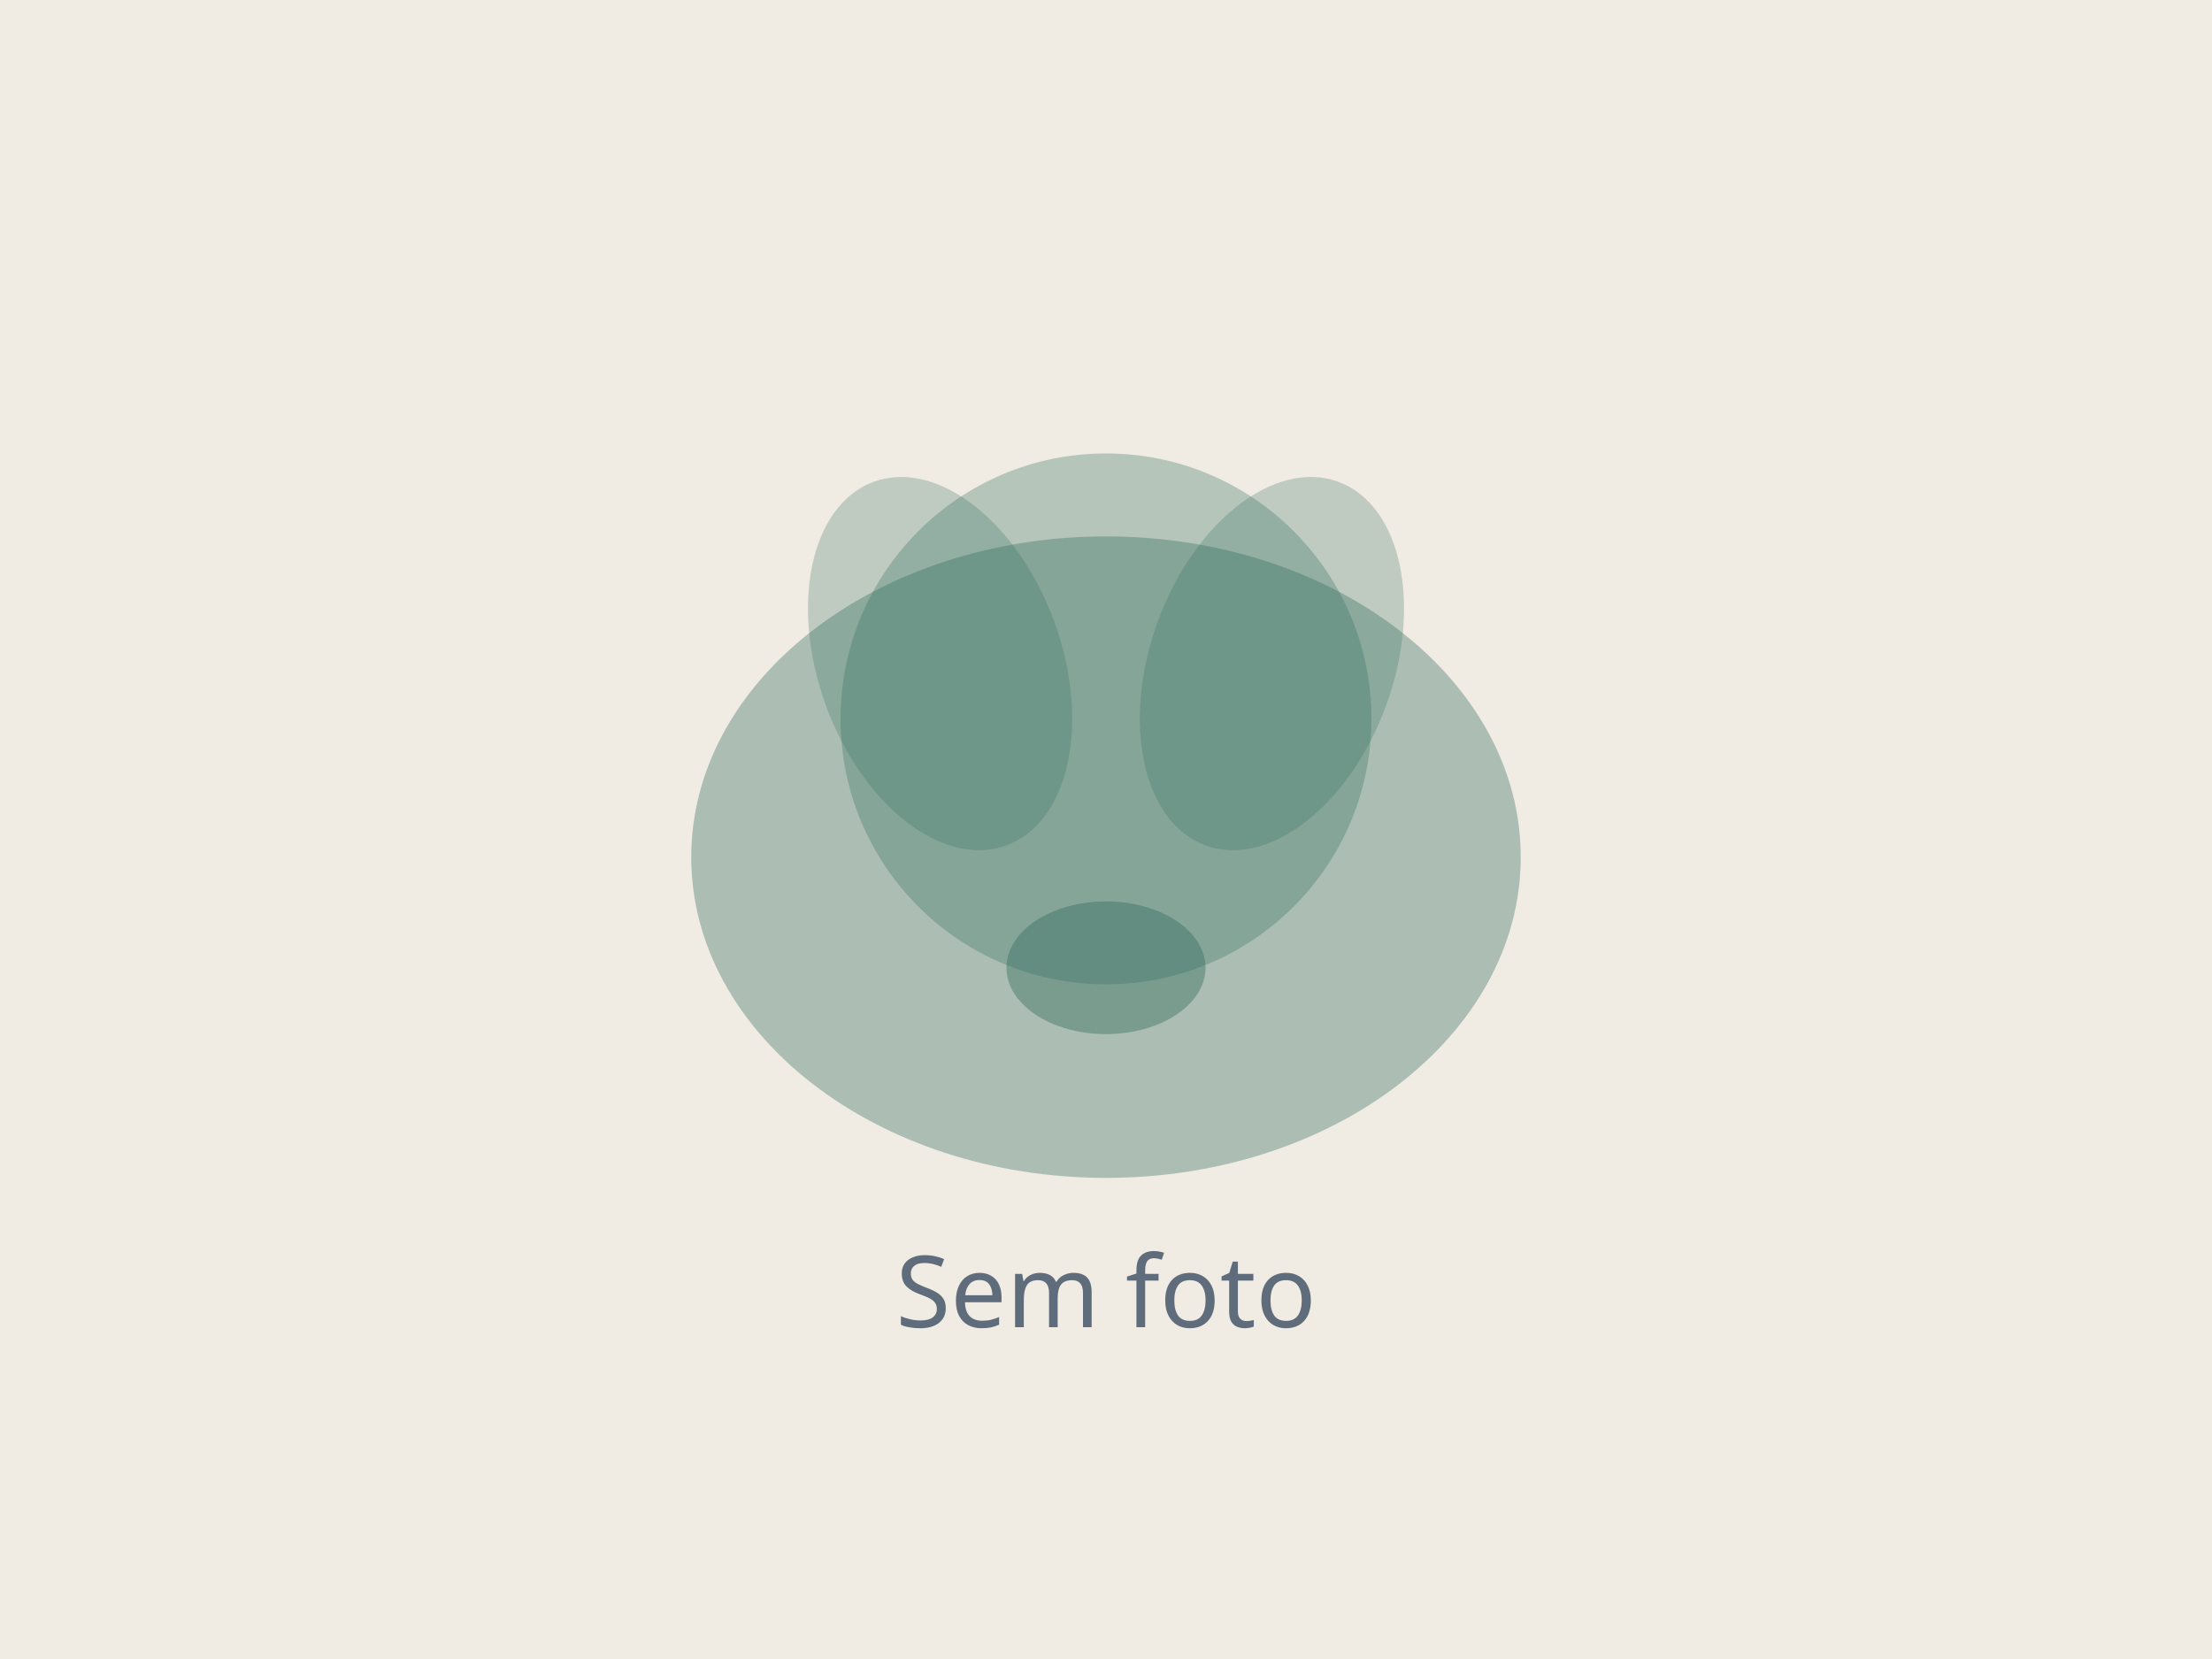
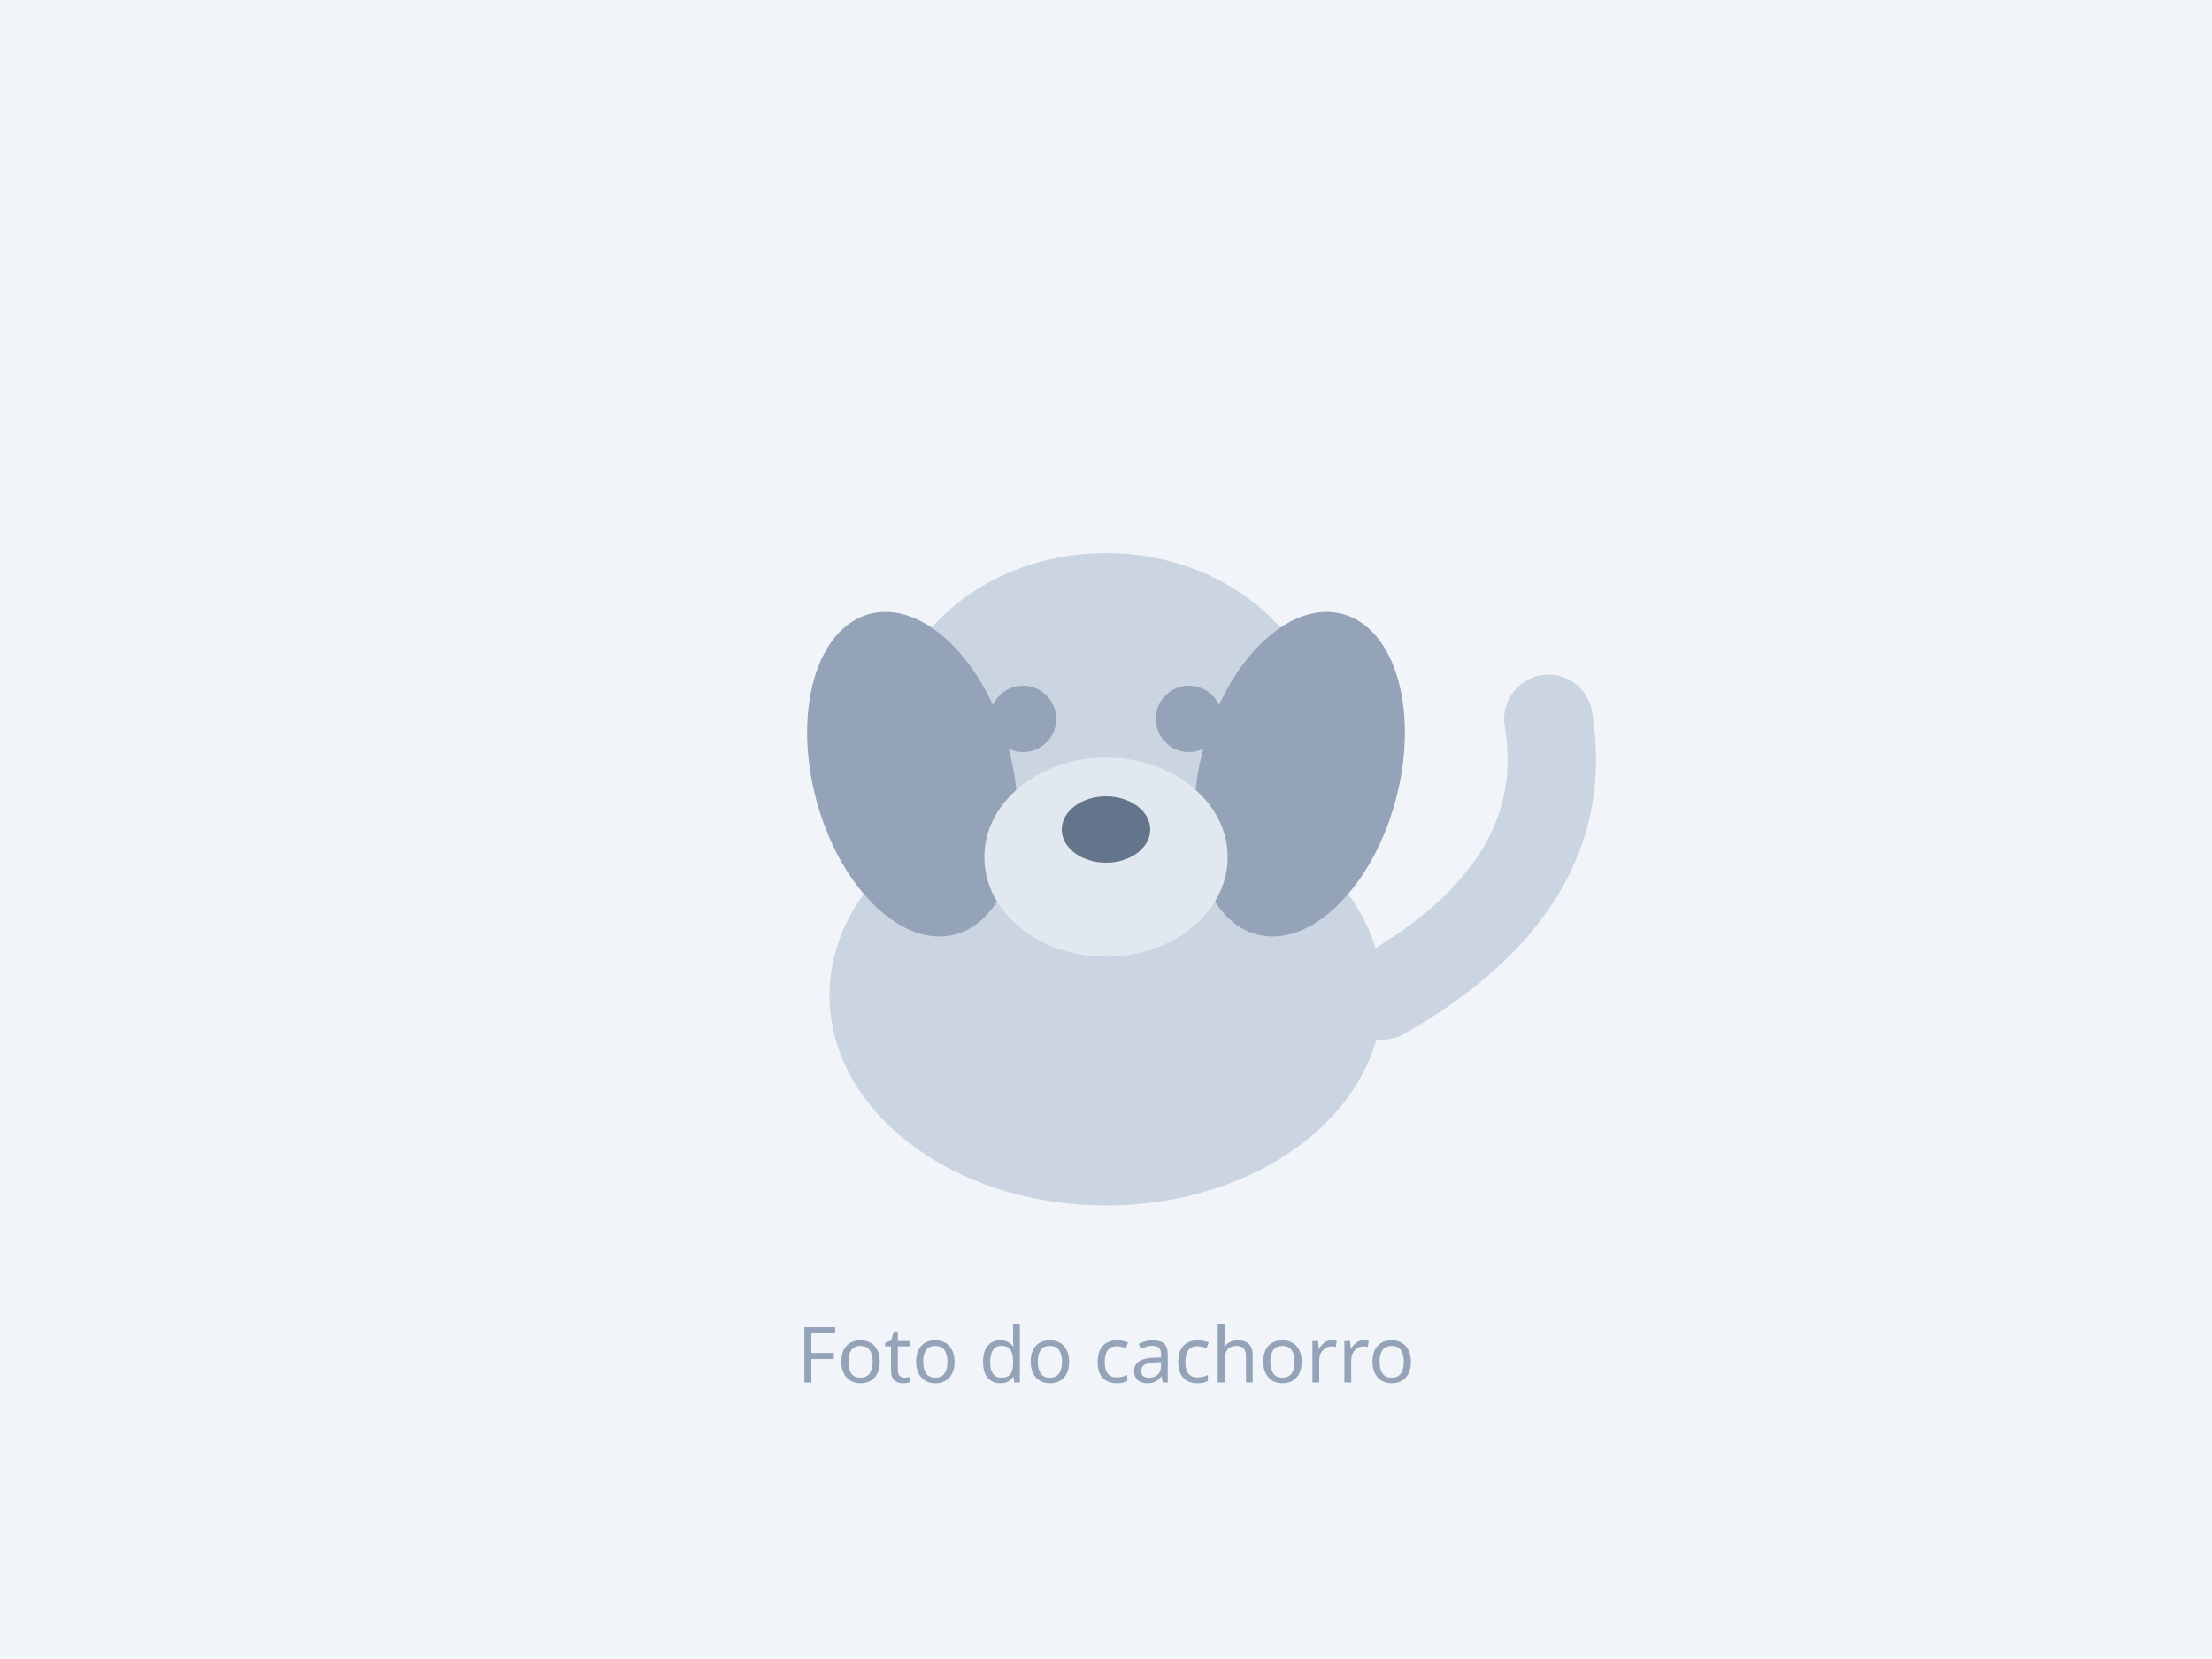
- <svg xmlns="http://www.w3.org/2000/svg" viewBox="0 0 400 300" role="img" aria-label="Sem foto">
-   <rect width="400" height="300" fill="#f0ebe3" />
-   <ellipse cx="170" cy="120" rx="22" ry="35" fill="#2d6a5a" opacity="0.25" transform="rotate(-20 170 120)" />
-   <ellipse cx="230" cy="120" rx="22" ry="35" fill="#2d6a5a" opacity="0.25" transform="rotate(20 230 120)" />
-   <ellipse cx="200" cy="155" rx="75" ry="58" fill="#2d6a5a" opacity="0.35" />
-   <circle cx="200" cy="130" r="48" fill="#2d6a5a" opacity="0.3" />
-   <ellipse cx="200" cy="175" rx="18" ry="12" fill="#2d6a5a" opacity="0.4" />
-   <text x="200" y="240" text-anchor="middle" font-family="system-ui,sans-serif" font-size="18" fill="#5f6c7b">Sem foto</text>
+ <svg xmlns="http://www.w3.org/2000/svg" viewBox="0 0 400 300" fill="none">
+   <rect width="400" height="300" fill="#F1F5F9" />
+   <g transform="translate(200, 150)">
+     <ellipse cx="0" cy="30" rx="50" ry="38" fill="#CBD5E1" />
+     <ellipse cx="0" cy="-15" rx="40" ry="35" fill="#CBD5E1" />
+     <ellipse cx="-35" cy="-10" rx="18" ry="30" fill="#94A3B8" transform="rotate(-15 -35 -10)" />
+     <ellipse cx="35" cy="-10" rx="18" ry="30" fill="#94A3B8" transform="rotate(15 35 -10)" />
+     <ellipse cx="0" cy="5" rx="22" ry="18" fill="#E2E8F0" />
+     <circle cx="-15" cy="-20" r="6" fill="#94A3B8" />
+     <circle cx="15" cy="-20" r="6" fill="#94A3B8" />
+     <ellipse cx="0" cy="0" rx="8" ry="6" fill="#64748B" />
+     <path d="M50 30 Q85 10 80 -20" stroke="#CBD5E1" stroke-width="16" fill="none" stroke-linecap="round" />
+   </g>
+   <text x="200" y="250" text-anchor="middle" fill="#94A3B8" font-family="system-ui" font-size="14" font-weight="500">Foto do cachorro</text>
</svg>
